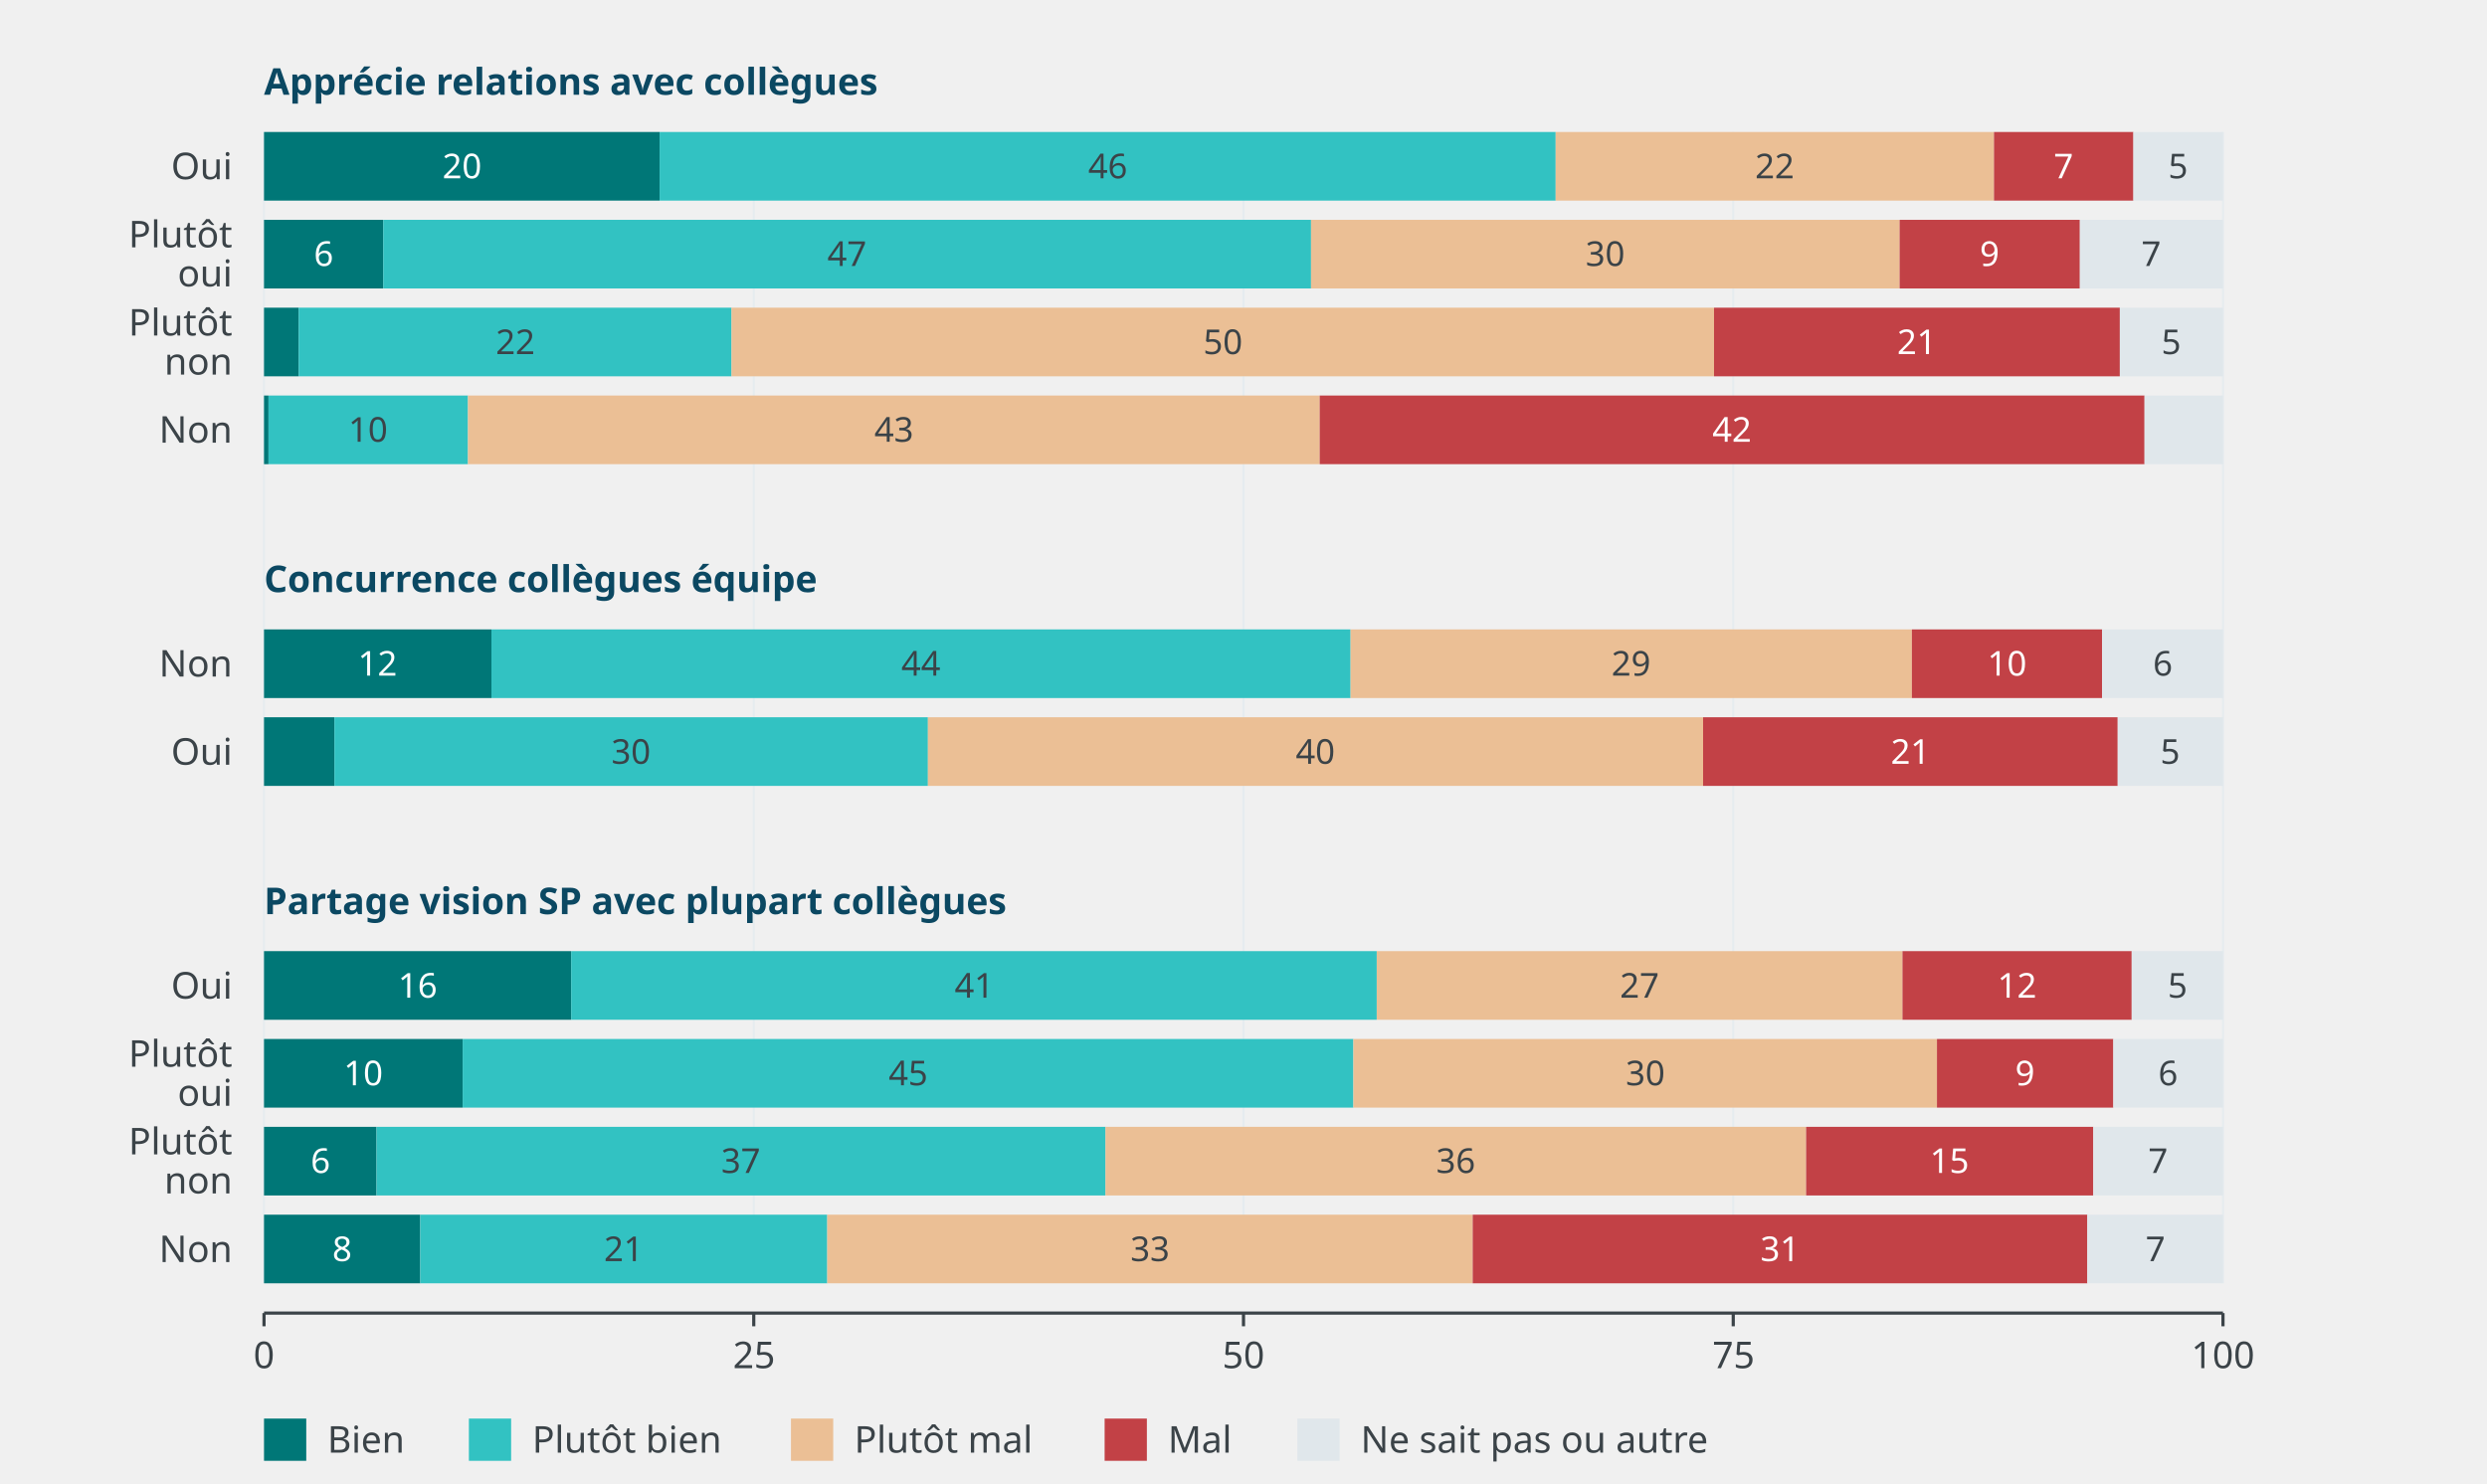
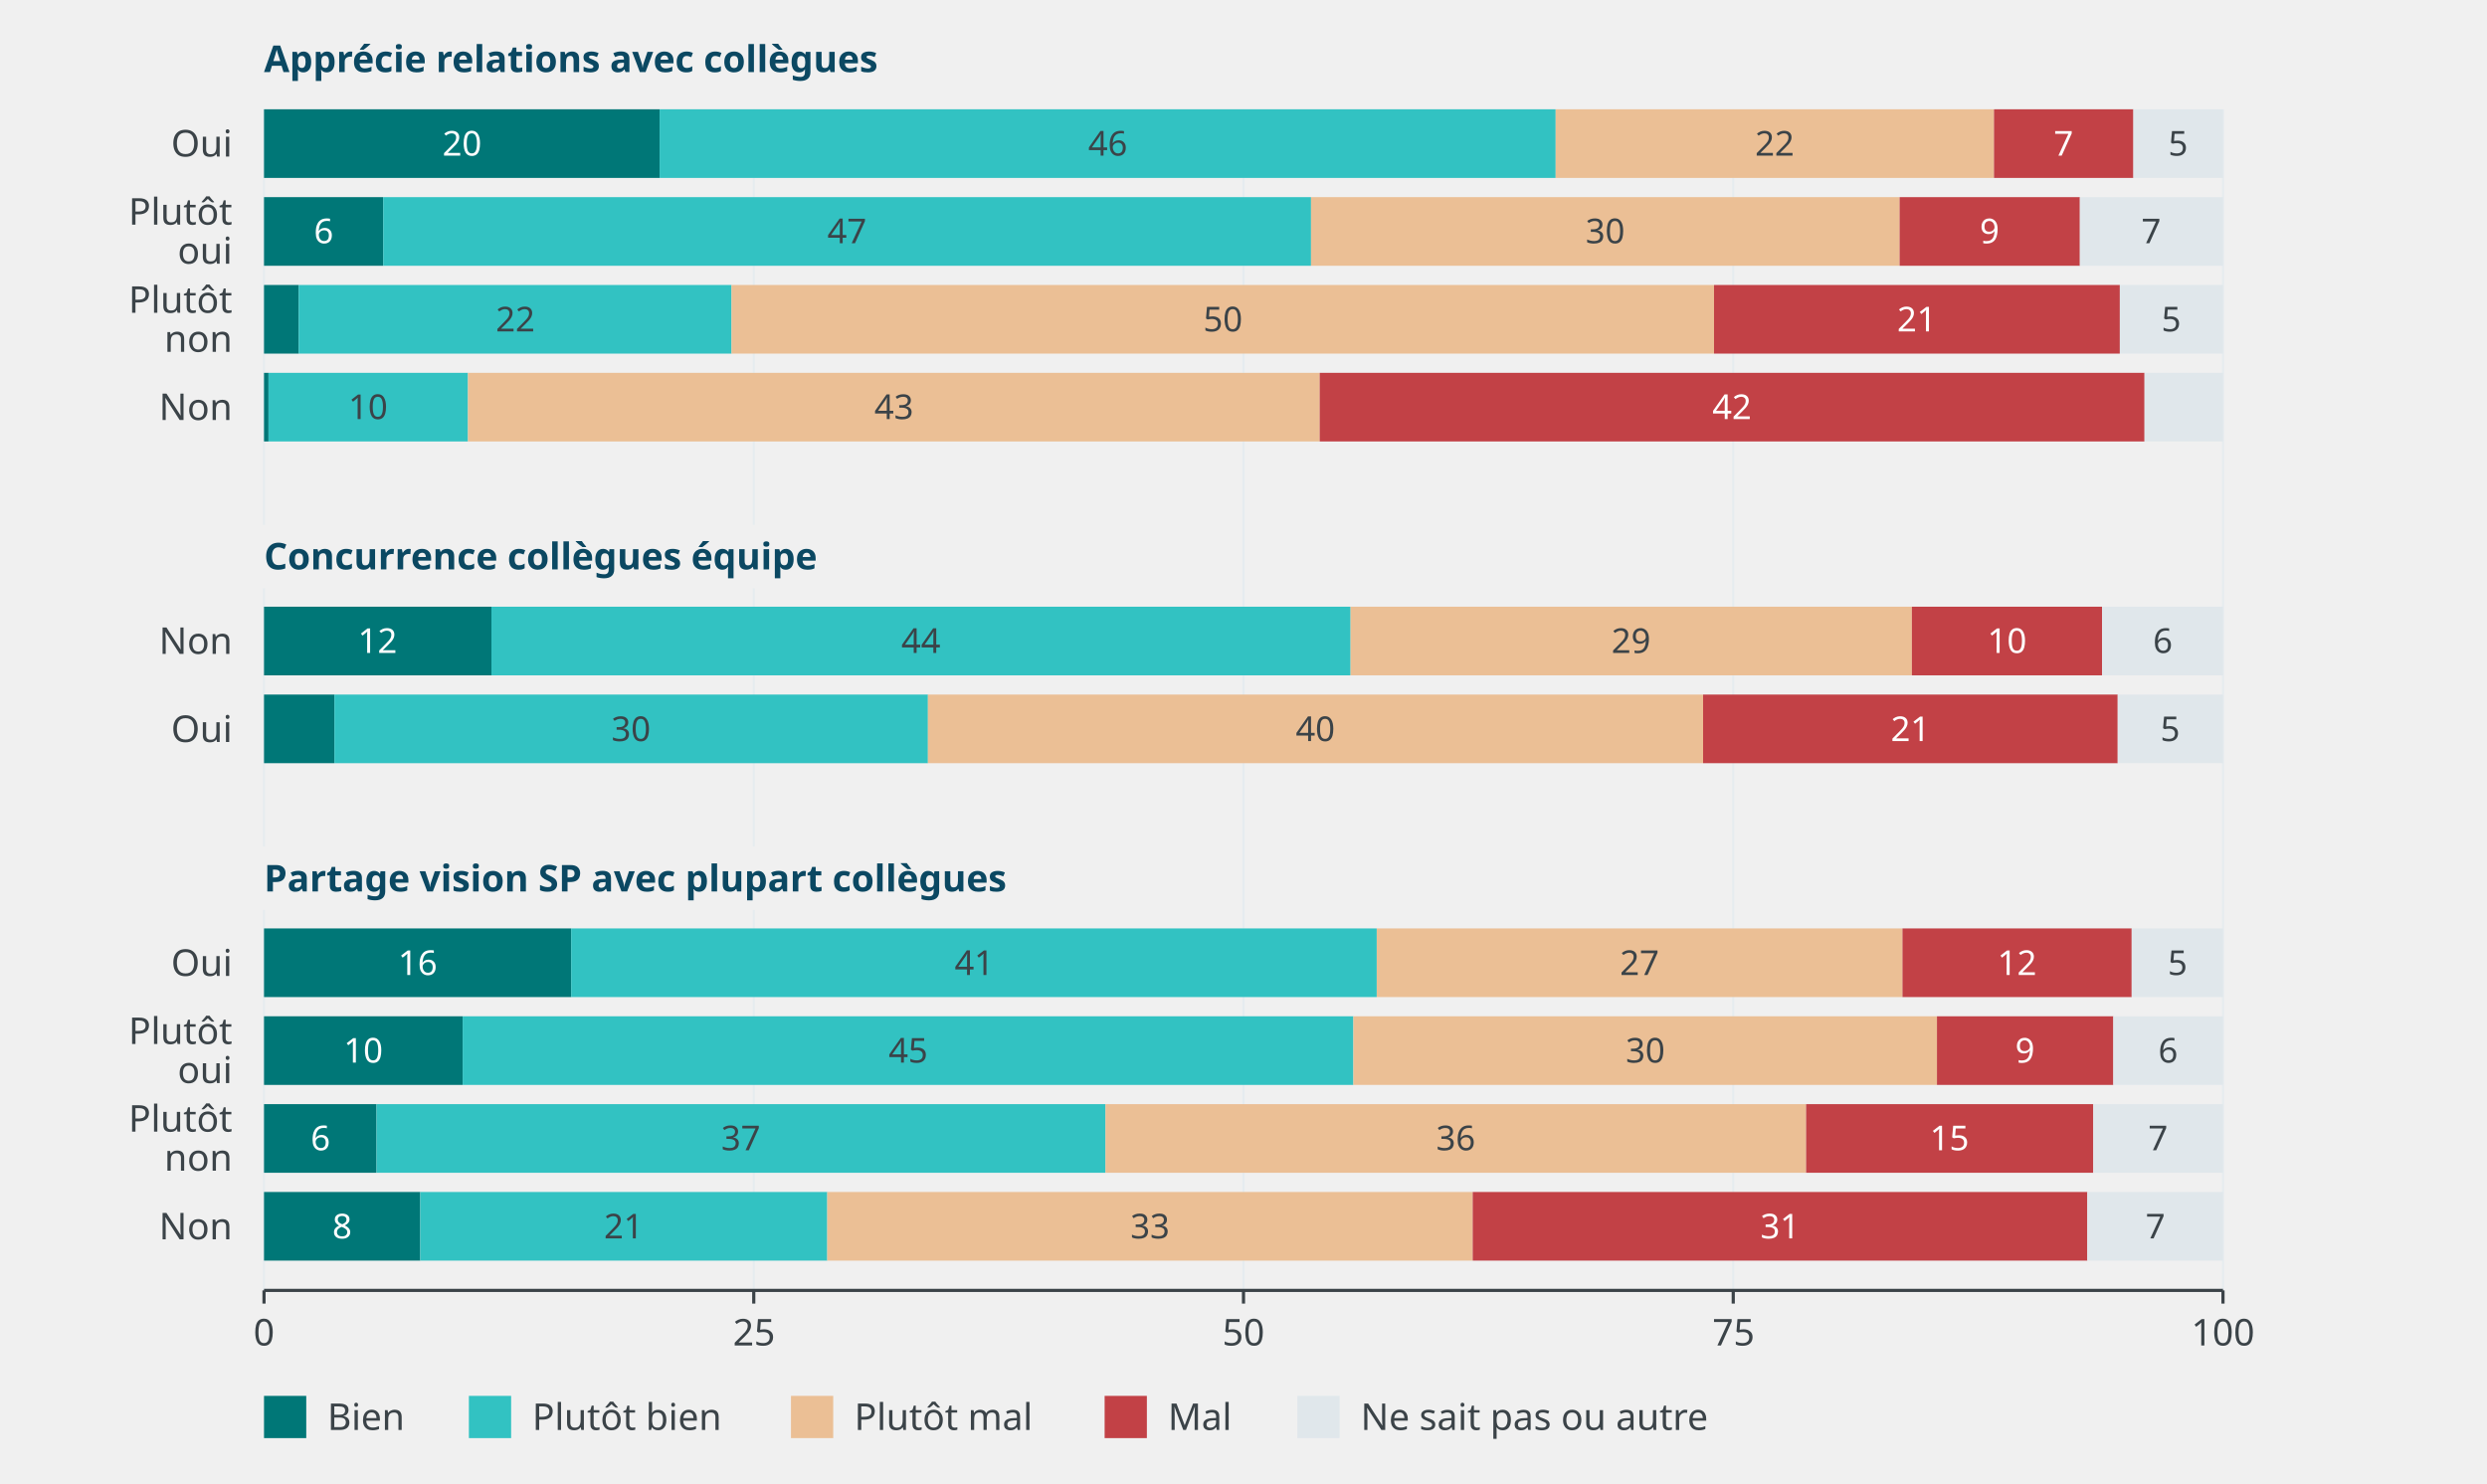
<svg xmlns="http://www.w3.org/2000/svg" width="471pt" height="281pt" viewBox="0 0 471 281" data-axe-x="50.0" data-fin-x="421.0">
-   <line x1="50" x2="50" y1="25.00" y2="243.08" stroke="#E6ECEF" stroke-width="0.4" />
-   <line x1="142.75" x2="142.75" y1="25.00" y2="243.08" stroke="#E6ECEF" stroke-width="0.4" />
-   <line x1="235.5" x2="235.5" y1="25.00" y2="243.08" stroke="#E6ECEF" stroke-width="0.4" />
-   <line x1="328.25" x2="328.25" y1="25.00" y2="243.08" stroke="#E6ECEF" stroke-width="0.4" />
-   <line x1="421" x2="421" y1="25.00" y2="243.08" stroke="#E6ECEF" stroke-width="0.4" />
-   <text x="50.0" y="15.5" dy="0.35em" text-anchor="start" font-family="Poppins-Bold, Poppins" font-weight="700" font-size="7" fill="#0B4862">Apprécie relations avec collègues</text>
-   <rect x="50.00" y="25.00" width="74.92" height="13" fill="#007777" />
-   <text x="87.5" y="31.5" dy="0.35em" text-anchor="middle" font-family="Poppins-Regular, Poppins" font-size="6.5" fill="#FFFFFF">20</text>
-   <rect x="124.92" y="25.00" width="169.70" height="13" fill="#32C2C2" />
-   <text x="209.8" y="31.5" dy="0.35em" text-anchor="middle" font-family="Poppins-Regular, Poppins" font-size="6.5" fill="#3B4348">46</text>
-   <rect x="294.62" y="25.00" width="83.01" height="13" fill="#EBBF95" />
-   <text x="336.1" y="31.5" dy="0.35em" text-anchor="middle" font-family="Poppins-Regular, Poppins" font-size="6.5" fill="#3B4348">22</text>
-   <rect x="377.63" y="25.00" width="26.40" height="13" fill="#C24146" />
-   <text x="390.8" y="31.5" dy="0.35em" text-anchor="middle" font-family="Poppins-Regular, Poppins" font-size="6.5" fill="#FFFFFF">7</text>
-   <rect x="404.03" y="25.00" width="16.97" height="13" fill="#E0E7EB" />
-   <text x="412.5" y="31.5" dy="0.35em" text-anchor="middle" font-family="Poppins-Regular, Poppins" font-size="6.5" fill="#3B4348">5</text>
-   <text x="44.0" y="31.5" dy="0.35em" text-anchor="end" font-family="Poppins-Regular, Poppins" font-size="7" fill="#3B4348">Oui</text>
-   <rect x="50.00" y="41.64" width="22.57" height="13" fill="#007777" />
-   <text x="61.3" y="48.1" dy="0.35em" text-anchor="middle" font-family="Poppins-Regular, Poppins" font-size="6.5" fill="#FFFFFF">6</text>
-   <rect x="72.57" y="41.64" width="175.72" height="13" fill="#32C2C2" />
-   <text x="160.4" y="48.1" dy="0.35em" text-anchor="middle" font-family="Poppins-Regular, Poppins" font-size="6.5" fill="#3B4348">47</text>
-   <rect x="248.29" y="41.64" width="111.47" height="13" fill="#EBBF95" />
-   <text x="304.0" y="48.1" dy="0.35em" text-anchor="middle" font-family="Poppins-Regular, Poppins" font-size="6.5" fill="#3B4348">30</text>
-   <rect x="359.76" y="41.64" width="34.14" height="13" fill="#C24146" />
-   <text x="376.8" y="48.1" dy="0.35em" text-anchor="middle" font-family="Poppins-Regular, Poppins" font-size="6.5" fill="#FFFFFF">9</text>
-   <rect x="393.89" y="41.64" width="27.11" height="13" fill="#E0E7EB" />
-   <text x="407.4" y="48.1" dy="0.35em" text-anchor="middle" font-family="Poppins-Regular, Poppins" font-size="6.5" fill="#3B4348">7</text>
-   <text x="44.0" y="44.4" dy="0.35em" text-anchor="end" font-family="Poppins-Regular, Poppins" font-size="7" fill="#3B4348">Plutôt</text>
-   <text x="44.0" y="51.8" dy="0.35em" text-anchor="end" font-family="Poppins-Regular, Poppins" font-size="7" fill="#3B4348">oui</text>
-   <rect x="50.00" y="58.28" width="6.56" height="13" fill="#007777" />
-   <rect x="56.56" y="58.28" width="81.98" height="13" fill="#32C2C2" />
-   <text x="97.6" y="64.8" dy="0.35em" text-anchor="middle" font-family="Poppins-Regular, Poppins" font-size="6.5" fill="#3B4348">22</text>
-   <rect x="138.54" y="58.28" width="186.07" height="13" fill="#EBBF95" />
-   <text x="231.6" y="64.8" dy="0.35em" text-anchor="middle" font-family="Poppins-Regular, Poppins" font-size="6.5" fill="#3B4348">50</text>
-   <rect x="324.61" y="58.28" width="76.85" height="13" fill="#C24146" />
-   <text x="363.0" y="64.8" dy="0.35em" text-anchor="middle" font-family="Poppins-Regular, Poppins" font-size="6.5" fill="#FFFFFF">21</text>
-   <rect x="401.47" y="58.28" width="19.53" height="13" fill="#E0E7EB" />
-   <text x="411.2" y="64.8" dy="0.35em" text-anchor="middle" font-family="Poppins-Regular, Poppins" font-size="6.5" fill="#3B4348">5</text>
-   <text x="44.0" y="61.1" dy="0.35em" text-anchor="end" font-family="Poppins-Regular, Poppins" font-size="7" fill="#3B4348">Plutôt</text>
-   <text x="44.0" y="68.5" dy="0.35em" text-anchor="end" font-family="Poppins-Regular, Poppins" font-size="7" fill="#3B4348">non</text>
-   <rect x="50.00" y="74.92" width="0.85" height="13" fill="#007777" />
-   <rect x="50.85" y="74.92" width="37.78" height="13" fill="#32C2C2" />
-   <text x="69.7" y="81.4" dy="0.35em" text-anchor="middle" font-family="Poppins-Regular, Poppins" font-size="6.5" fill="#3B4348">10</text>
-   <rect x="88.63" y="74.92" width="161.30" height="13" fill="#EBBF95" />
-   <text x="169.3" y="81.4" dy="0.35em" text-anchor="middle" font-family="Poppins-Regular, Poppins" font-size="6.5" fill="#3B4348">43</text>
-   <rect x="249.93" y="74.92" width="156.21" height="13" fill="#C24146" />
-   <text x="328.0" y="81.4" dy="0.35em" text-anchor="middle" font-family="Poppins-Regular, Poppins" font-size="6.5" fill="#FFFFFF">42</text>
-   <rect x="406.14" y="74.92" width="14.86" height="13" fill="#E0E7EB" />
-   <text x="44.0" y="81.4" dy="0.35em" text-anchor="end" font-family="Poppins-Regular, Poppins" font-size="7" fill="#3B4348">Non</text>
-   <text x="50.0" y="109.7" dy="0.35em" text-anchor="start" font-family="Poppins-Bold, Poppins" font-weight="700" font-size="7" fill="#0B4862">Concurrence collègues équipe</text>
-   <rect x="50.00" y="119.22" width="43.07" height="13" fill="#007777" />
-   <text x="71.5" y="125.7" dy="0.35em" text-anchor="middle" font-family="Poppins-Regular, Poppins" font-size="6.5" fill="#FFFFFF">12</text>
-   <rect x="93.07" y="119.22" width="162.71" height="13" fill="#32C2C2" />
-   <text x="174.4" y="125.7" dy="0.35em" text-anchor="middle" font-family="Poppins-Regular, Poppins" font-size="6.5" fill="#3B4348">44</text>
-   <rect x="255.78" y="119.22" width="106.30" height="13" fill="#EBBF95" />
-   <text x="308.9" y="125.7" dy="0.35em" text-anchor="middle" font-family="Poppins-Regular, Poppins" font-size="6.5" fill="#3B4348">29</text>
-   <rect x="362.08" y="119.22" width="36.02" height="13" fill="#C24146" />
-   <text x="380.1" y="125.7" dy="0.35em" text-anchor="middle" font-family="Poppins-Regular, Poppins" font-size="6.5" fill="#FFFFFF">10</text>
-   <rect x="398.10" y="119.22" width="22.91" height="13" fill="#E0E7EB" />
-   <text x="409.6" y="125.7" dy="0.35em" text-anchor="middle" font-family="Poppins-Regular, Poppins" font-size="6.5" fill="#3B4348">6</text>
-   <text x="44.0" y="125.7" dy="0.35em" text-anchor="end" font-family="Poppins-Regular, Poppins" font-size="7" fill="#3B4348">Non</text>
-   <rect x="50.00" y="135.86" width="13.33" height="13" fill="#007777" />
-   <rect x="63.33" y="135.86" width="112.41" height="13" fill="#32C2C2" />
-   <text x="119.5" y="142.4" dy="0.35em" text-anchor="middle" font-family="Poppins-Regular, Poppins" font-size="6.5" fill="#3B4348">30</text>
-   <rect x="175.73" y="135.86" width="146.81" height="13" fill="#EBBF95" />
-   <text x="249.1" y="142.4" dy="0.35em" text-anchor="middle" font-family="Poppins-Regular, Poppins" font-size="6.5" fill="#3B4348">40</text>
-   <rect x="322.54" y="135.86" width="78.52" height="13" fill="#C24146" />
-   <text x="361.8" y="142.4" dy="0.35em" text-anchor="middle" font-family="Poppins-Regular, Poppins" font-size="6.5" fill="#FFFFFF">21</text>
-   <rect x="401.06" y="135.86" width="19.94" height="13" fill="#E0E7EB" />
-   <text x="411.0" y="142.4" dy="0.35em" text-anchor="middle" font-family="Poppins-Regular, Poppins" font-size="6.5" fill="#3B4348">5</text>
-   <text x="44.0" y="142.4" dy="0.35em" text-anchor="end" font-family="Poppins-Regular, Poppins" font-size="7" fill="#3B4348">Oui</text>
-   <text x="50.0" y="170.7" dy="0.35em" text-anchor="start" font-family="Poppins-Bold, Poppins" font-weight="700" font-size="7" fill="#0B4862">Partage vision SP avec plupart collègues</text>
-   <rect x="50.00" y="180.16" width="58.17" height="13" fill="#007777" />
-   <text x="79.1" y="186.7" dy="0.35em" text-anchor="middle" font-family="Poppins-Regular, Poppins" font-size="6.5" fill="#FFFFFF">16</text>
-   <rect x="108.17" y="180.16" width="152.56" height="13" fill="#32C2C2" />
-   <text x="184.5" y="186.7" dy="0.35em" text-anchor="middle" font-family="Poppins-Regular, Poppins" font-size="6.5" fill="#3B4348">41</text>
-   <rect x="260.74" y="180.16" width="99.57" height="13" fill="#EBBF95" />
-   <text x="310.5" y="186.7" dy="0.35em" text-anchor="middle" font-family="Poppins-Regular, Poppins" font-size="6.5" fill="#3B4348">27</text>
-   <rect x="360.30" y="180.16" width="43.41" height="13" fill="#C24146" />
-   <text x="382.0" y="186.7" dy="0.35em" text-anchor="middle" font-family="Poppins-Regular, Poppins" font-size="6.5" fill="#FFFFFF">12</text>
-   <rect x="403.71" y="180.16" width="17.29" height="13" fill="#E0E7EB" />
-   <text x="412.4" y="186.7" dy="0.35em" text-anchor="middle" font-family="Poppins-Regular, Poppins" font-size="6.5" fill="#3B4348">5</text>
-   <text x="44.0" y="186.7" dy="0.35em" text-anchor="end" font-family="Poppins-Regular, Poppins" font-size="7" fill="#3B4348">Oui</text>
-   <rect x="50.00" y="196.80" width="37.62" height="13" fill="#007777" />
-   <text x="68.8" y="203.3" dy="0.35em" text-anchor="middle" font-family="Poppins-Regular, Poppins" font-size="6.5" fill="#FFFFFF">10</text>
-   <rect x="87.62" y="196.80" width="168.69" height="13" fill="#32C2C2" />
-   <text x="172.0" y="203.3" dy="0.35em" text-anchor="middle" font-family="Poppins-Regular, Poppins" font-size="6.5" fill="#3B4348">45</text>
-   <rect x="256.31" y="196.80" width="110.52" height="13" fill="#EBBF95" />
-   <text x="311.6" y="203.3" dy="0.35em" text-anchor="middle" font-family="Poppins-Regular, Poppins" font-size="6.5" fill="#3B4348">30</text>
-   <rect x="366.83" y="196.80" width="33.40" height="13" fill="#C24146" />
-   <text x="383.5" y="203.3" dy="0.35em" text-anchor="middle" font-family="Poppins-Regular, Poppins" font-size="6.5" fill="#FFFFFF">9</text>
-   <rect x="400.23" y="196.80" width="20.77" height="13" fill="#E0E7EB" />
-   <text x="410.6" y="203.3" dy="0.35em" text-anchor="middle" font-family="Poppins-Regular, Poppins" font-size="6.5" fill="#3B4348">6</text>
-   <text x="44.0" y="199.6" dy="0.35em" text-anchor="end" font-family="Poppins-Regular, Poppins" font-size="7" fill="#3B4348">Plutôt</text>
-   <text x="44.0" y="207.0" dy="0.35em" text-anchor="end" font-family="Poppins-Regular, Poppins" font-size="7" fill="#3B4348">oui</text>
-   <rect x="50.00" y="213.44" width="21.31" height="13" fill="#007777" />
-   <text x="60.7" y="219.9" dy="0.35em" text-anchor="middle" font-family="Poppins-Regular, Poppins" font-size="6.5" fill="#FFFFFF">6</text>
-   <rect x="71.31" y="213.44" width="138.06" height="13" fill="#32C2C2" />
-   <text x="140.3" y="219.9" dy="0.35em" text-anchor="middle" font-family="Poppins-Regular, Poppins" font-size="6.5" fill="#3B4348">37</text>
-   <rect x="209.37" y="213.44" width="132.68" height="13" fill="#EBBF95" />
-   <text x="275.7" y="219.9" dy="0.35em" text-anchor="middle" font-family="Poppins-Regular, Poppins" font-size="6.5" fill="#3B4348">36</text>
-   <rect x="342.05" y="213.44" width="54.39" height="13" fill="#C24146" />
-   <text x="369.2" y="219.9" dy="0.35em" text-anchor="middle" font-family="Poppins-Regular, Poppins" font-size="6.5" fill="#FFFFFF">15</text>
-   <rect x="396.44" y="213.44" width="24.56" height="13" fill="#E0E7EB" />
-   <text x="408.7" y="219.9" dy="0.35em" text-anchor="middle" font-family="Poppins-Regular, Poppins" font-size="6.5" fill="#3B4348">7</text>
-   <text x="44.0" y="216.2" dy="0.35em" text-anchor="end" font-family="Poppins-Regular, Poppins" font-size="7" fill="#3B4348">Plutôt</text>
-   <text x="44.0" y="223.6" dy="0.35em" text-anchor="end" font-family="Poppins-Regular, Poppins" font-size="7" fill="#3B4348">non</text>
-   <rect x="50.00" y="230.08" width="29.59" height="13" fill="#007777" />
-   <text x="64.8" y="236.6" dy="0.35em" text-anchor="middle" font-family="Poppins-Regular, Poppins" font-size="6.5" fill="#FFFFFF">8</text>
-   <rect x="79.59" y="230.08" width="77.08" height="13" fill="#32C2C2" />
-   <text x="118.1" y="236.6" dy="0.35em" text-anchor="middle" font-family="Poppins-Regular, Poppins" font-size="6.5" fill="#3B4348">21</text>
-   <rect x="156.67" y="230.08" width="122.24" height="13" fill="#EBBF95" />
-   <text x="217.8" y="236.6" dy="0.35em" text-anchor="middle" font-family="Poppins-Regular, Poppins" font-size="6.5" fill="#3B4348">33</text>
-   <rect x="278.91" y="230.08" width="116.40" height="13" fill="#C24146" />
-   <text x="337.1" y="236.6" dy="0.35em" text-anchor="middle" font-family="Poppins-Regular, Poppins" font-size="6.5" fill="#FFFFFF">31</text>
-   <rect x="395.31" y="230.08" width="25.69" height="13" fill="#E0E7EB" />
-   <text x="408.2" y="236.6" dy="0.35em" text-anchor="middle" font-family="Poppins-Regular, Poppins" font-size="6.5" fill="#3B4348">7</text>
-   <text x="44.0" y="236.6" dy="0.35em" text-anchor="end" font-family="Poppins-Regular, Poppins" font-size="7" fill="#3B4348">Non</text>
-   <line x1="50" x2="421" y1="248.72" y2="248.72" stroke="#3B4348" stroke-width="0.6" />
-   <line x1="50" x2="50" y1="248.72" y2="251.22" stroke="#3B4348" stroke-width="0.6" />
-   <text x="50.0" y="256.7" dy="0.35em" text-anchor="middle" font-family="Poppins-Regular, Poppins" font-size="7" fill="#3B4348">0</text>
-   <line x1="142.75" x2="142.75" y1="248.72" y2="251.22" stroke="#3B4348" stroke-width="0.6" />
-   <text x="142.8" y="256.7" dy="0.35em" text-anchor="middle" font-family="Poppins-Regular, Poppins" font-size="7" fill="#3B4348">25</text>
-   <line x1="235.5" x2="235.5" y1="248.72" y2="251.22" stroke="#3B4348" stroke-width="0.6" />
-   <text x="235.5" y="256.7" dy="0.35em" text-anchor="middle" font-family="Poppins-Regular, Poppins" font-size="7" fill="#3B4348">50</text>
-   <line x1="328.25" x2="328.25" y1="248.72" y2="251.22" stroke="#3B4348" stroke-width="0.6" />
-   <text x="328.3" y="256.7" dy="0.35em" text-anchor="middle" font-family="Poppins-Regular, Poppins" font-size="7" fill="#3B4348">75</text>
-   <line x1="421" x2="421" y1="248.72" y2="251.22" stroke="#3B4348" stroke-width="0.6" />
-   <text x="421.0" y="256.7" dy="0.35em" text-anchor="middle" font-family="Poppins-Regular, Poppins" font-size="7" fill="#3B4348">100</text>
-   <rect x="50.0" y="268.7" width="8" height="8" fill="#007777" />
-   <text x="62.0" y="272.7" dy="0.35em" text-anchor="start" font-family="Poppins-Regular, Poppins" font-size="7" fill="#3B4348">Bien</text>
-   <rect x="88.8" y="268.7" width="8" height="8" fill="#32C2C2" />
-   <text x="100.8" y="272.7" dy="0.35em" text-anchor="start" font-family="Poppins-Regular, Poppins" font-size="7" fill="#3B4348">Plutôt bien</text>
-   <rect x="149.8" y="268.7" width="8" height="8" fill="#EBBF95" />
-   <text x="161.8" y="272.7" dy="0.35em" text-anchor="start" font-family="Poppins-Regular, Poppins" font-size="7" fill="#3B4348">Plutôt mal</text>
-   <rect x="209.2" y="268.7" width="8" height="8" fill="#C24146" />
-   <text x="221.2" y="272.7" dy="0.35em" text-anchor="start" font-family="Poppins-Regular, Poppins" font-size="7" fill="#3B4348">Mal</text>
-   <rect x="245.7" y="268.7" width="8" height="8" fill="#E0E7EB" />
-   <text x="257.7" y="272.7" dy="0.35em" text-anchor="start" font-family="Poppins-Regular, Poppins" font-size="7" fill="#3B4348">Ne sait pas ou autre</text>
+   <g transform="translate(0,-4.3)">
+     <line x1="50" x2="50" y1="25.00" y2="103.72" stroke="#E6ECEF" stroke-width="0.4" />
+     <line x1="50" x2="50" y1="115.72" y2="164.66" stroke="#E6ECEF" stroke-width="0.4" />
+     <line x1="50" x2="50" y1="176.66" y2="248.72" stroke="#E6ECEF" stroke-width="0.4" />
+     <line x1="142.75" x2="142.75" y1="25.00" y2="103.72" stroke="#E6ECEF" stroke-width="0.4" />
+     <line x1="142.75" x2="142.75" y1="115.72" y2="164.66" stroke="#E6ECEF" stroke-width="0.4" />
+     <line x1="142.75" x2="142.75" y1="176.66" y2="248.72" stroke="#E6ECEF" stroke-width="0.4" />
+     <line x1="235.5" x2="235.5" y1="25.00" y2="248.72" stroke="#E6ECEF" stroke-width="0.4" />
+     <line x1="328.25" x2="328.25" y1="25.00" y2="248.72" stroke="#E6ECEF" stroke-width="0.4" />
+     <line x1="421" x2="421" y1="25.00" y2="248.72" stroke="#E6ECEF" stroke-width="0.4" />
+     <text x="50.0" y="15.5" dy="0.35em" text-anchor="start" font-family="Poppins-Bold, Poppins" font-weight="700" font-size="7" fill="#0B4862">Apprécie relations avec collègues</text>
+     <rect x="50.00" y="25.00" width="74.92" height="13" fill="#007777" />
+     <text x="87.5" y="31.5" dy="0.35em" text-anchor="middle" font-family="Poppins-Regular, Poppins" font-size="6.5" fill="#FFFFFF">20</text>
+     <rect x="124.92" y="25.00" width="169.70" height="13" fill="#32C2C2" />
+     <text x="209.8" y="31.5" dy="0.35em" text-anchor="middle" font-family="Poppins-Regular, Poppins" font-size="6.5" fill="#3B4348">46</text>
+     <rect x="294.62" y="25.00" width="83.01" height="13" fill="#EBBF95" />
+     <text x="336.1" y="31.5" dy="0.35em" text-anchor="middle" font-family="Poppins-Regular, Poppins" font-size="6.5" fill="#3B4348">22</text>
+     <rect x="377.63" y="25.00" width="26.40" height="13" fill="#C24146" />
+     <text x="390.8" y="31.5" dy="0.35em" text-anchor="middle" font-family="Poppins-Regular, Poppins" font-size="6.5" fill="#FFFFFF">7</text>
+     <rect x="404.03" y="25.00" width="16.97" height="13" fill="#E0E7EB" />
+     <text x="412.5" y="31.5" dy="0.35em" text-anchor="middle" font-family="Poppins-Regular, Poppins" font-size="6.5" fill="#3B4348">5</text>
+     <text x="44.0" y="31.5" dy="0.35em" text-anchor="end" font-family="Poppins-Regular, Poppins" font-size="7" fill="#3B4348">Oui</text>
+     <rect x="50.00" y="41.64" width="22.57" height="13" fill="#007777" />
+     <text x="61.3" y="48.1" dy="0.35em" text-anchor="middle" font-family="Poppins-Regular, Poppins" font-size="6.5" fill="#FFFFFF">6</text>
+     <rect x="72.57" y="41.64" width="175.72" height="13" fill="#32C2C2" />
+     <text x="160.4" y="48.1" dy="0.35em" text-anchor="middle" font-family="Poppins-Regular, Poppins" font-size="6.5" fill="#3B4348">47</text>
+     <rect x="248.29" y="41.64" width="111.47" height="13" fill="#EBBF95" />
+     <text x="304.0" y="48.1" dy="0.35em" text-anchor="middle" font-family="Poppins-Regular, Poppins" font-size="6.5" fill="#3B4348">30</text>
+     <rect x="359.76" y="41.64" width="34.14" height="13" fill="#C24146" />
+     <text x="376.8" y="48.1" dy="0.35em" text-anchor="middle" font-family="Poppins-Regular, Poppins" font-size="6.5" fill="#FFFFFF">9</text>
+     <rect x="393.89" y="41.64" width="27.11" height="13" fill="#E0E7EB" />
+     <text x="407.4" y="48.1" dy="0.35em" text-anchor="middle" font-family="Poppins-Regular, Poppins" font-size="6.5" fill="#3B4348">7</text>
+     <text x="44.0" y="44.4" dy="0.35em" text-anchor="end" font-family="Poppins-Regular, Poppins" font-size="7" fill="#3B4348">Plutôt</text>
+     <text x="44.0" y="51.8" dy="0.35em" text-anchor="end" font-family="Poppins-Regular, Poppins" font-size="7" fill="#3B4348">oui</text>
+     <rect x="50.00" y="58.28" width="6.56" height="13" fill="#007777" />
+     <rect x="56.56" y="58.28" width="81.98" height="13" fill="#32C2C2" />
+     <text x="97.6" y="64.8" dy="0.35em" text-anchor="middle" font-family="Poppins-Regular, Poppins" font-size="6.5" fill="#3B4348">22</text>
+     <rect x="138.54" y="58.28" width="186.07" height="13" fill="#EBBF95" />
+     <text x="231.6" y="64.8" dy="0.35em" text-anchor="middle" font-family="Poppins-Regular, Poppins" font-size="6.5" fill="#3B4348">50</text>
+     <rect x="324.61" y="58.28" width="76.85" height="13" fill="#C24146" />
+     <text x="363.0" y="64.8" dy="0.35em" text-anchor="middle" font-family="Poppins-Regular, Poppins" font-size="6.5" fill="#FFFFFF">21</text>
+     <rect x="401.47" y="58.28" width="19.53" height="13" fill="#E0E7EB" />
+     <text x="411.2" y="64.8" dy="0.35em" text-anchor="middle" font-family="Poppins-Regular, Poppins" font-size="6.5" fill="#3B4348">5</text>
+     <text x="44.0" y="61.1" dy="0.35em" text-anchor="end" font-family="Poppins-Regular, Poppins" font-size="7" fill="#3B4348">Plutôt</text>
+     <text x="44.0" y="68.5" dy="0.35em" text-anchor="end" font-family="Poppins-Regular, Poppins" font-size="7" fill="#3B4348">non</text>
+     <rect x="50.00" y="74.92" width="0.85" height="13" fill="#007777" />
+     <rect x="50.85" y="74.92" width="37.78" height="13" fill="#32C2C2" />
+     <text x="69.7" y="81.4" dy="0.35em" text-anchor="middle" font-family="Poppins-Regular, Poppins" font-size="6.5" fill="#3B4348">10</text>
+     <rect x="88.63" y="74.92" width="161.30" height="13" fill="#EBBF95" />
+     <text x="169.3" y="81.4" dy="0.35em" text-anchor="middle" font-family="Poppins-Regular, Poppins" font-size="6.5" fill="#3B4348">43</text>
+     <rect x="249.93" y="74.92" width="156.21" height="13" fill="#C24146" />
+     <text x="328.0" y="81.4" dy="0.35em" text-anchor="middle" font-family="Poppins-Regular, Poppins" font-size="6.5" fill="#FFFFFF">42</text>
+     <rect x="406.14" y="74.92" width="14.86" height="13" fill="#E0E7EB" />
+     <text x="44.0" y="81.4" dy="0.35em" text-anchor="end" font-family="Poppins-Regular, Poppins" font-size="7" fill="#3B4348">Non</text>
+     <text x="50.0" y="109.7" dy="0.35em" text-anchor="start" font-family="Poppins-Bold, Poppins" font-weight="700" font-size="7" fill="#0B4862">Concurrence collègues équipe</text>
+     <rect x="50.00" y="119.22" width="43.07" height="13" fill="#007777" />
+     <text x="71.5" y="125.7" dy="0.35em" text-anchor="middle" font-family="Poppins-Regular, Poppins" font-size="6.5" fill="#FFFFFF">12</text>
+     <rect x="93.07" y="119.22" width="162.71" height="13" fill="#32C2C2" />
+     <text x="174.4" y="125.7" dy="0.35em" text-anchor="middle" font-family="Poppins-Regular, Poppins" font-size="6.5" fill="#3B4348">44</text>
+     <rect x="255.78" y="119.22" width="106.30" height="13" fill="#EBBF95" />
+     <text x="308.9" y="125.7" dy="0.35em" text-anchor="middle" font-family="Poppins-Regular, Poppins" font-size="6.5" fill="#3B4348">29</text>
+     <rect x="362.08" y="119.22" width="36.02" height="13" fill="#C24146" />
+     <text x="380.1" y="125.7" dy="0.35em" text-anchor="middle" font-family="Poppins-Regular, Poppins" font-size="6.5" fill="#FFFFFF">10</text>
+     <rect x="398.10" y="119.22" width="22.91" height="13" fill="#E0E7EB" />
+     <text x="409.6" y="125.7" dy="0.35em" text-anchor="middle" font-family="Poppins-Regular, Poppins" font-size="6.5" fill="#3B4348">6</text>
+     <text x="44.0" y="125.7" dy="0.35em" text-anchor="end" font-family="Poppins-Regular, Poppins" font-size="7" fill="#3B4348">Non</text>
+     <rect x="50.00" y="135.86" width="13.33" height="13" fill="#007777" />
+     <rect x="63.33" y="135.86" width="112.41" height="13" fill="#32C2C2" />
+     <text x="119.5" y="142.4" dy="0.35em" text-anchor="middle" font-family="Poppins-Regular, Poppins" font-size="6.5" fill="#3B4348">30</text>
+     <rect x="175.73" y="135.86" width="146.81" height="13" fill="#EBBF95" />
+     <text x="249.1" y="142.4" dy="0.35em" text-anchor="middle" font-family="Poppins-Regular, Poppins" font-size="6.5" fill="#3B4348">40</text>
+     <rect x="322.54" y="135.86" width="78.52" height="13" fill="#C24146" />
+     <text x="361.8" y="142.4" dy="0.35em" text-anchor="middle" font-family="Poppins-Regular, Poppins" font-size="6.5" fill="#FFFFFF">21</text>
+     <rect x="401.06" y="135.86" width="19.94" height="13" fill="#E0E7EB" />
+     <text x="411.0" y="142.4" dy="0.35em" text-anchor="middle" font-family="Poppins-Regular, Poppins" font-size="6.5" fill="#3B4348">5</text>
+     <text x="44.0" y="142.4" dy="0.35em" text-anchor="end" font-family="Poppins-Regular, Poppins" font-size="7" fill="#3B4348">Oui</text>
+     <text x="50.0" y="170.7" dy="0.35em" text-anchor="start" font-family="Poppins-Bold, Poppins" font-weight="700" font-size="7" fill="#0B4862">Partage vision SP avec plupart collègues</text>
+     <rect x="50.00" y="180.16" width="58.17" height="13" fill="#007777" />
+     <text x="79.1" y="186.7" dy="0.35em" text-anchor="middle" font-family="Poppins-Regular, Poppins" font-size="6.5" fill="#FFFFFF">16</text>
+     <rect x="108.17" y="180.16" width="152.56" height="13" fill="#32C2C2" />
+     <text x="184.5" y="186.7" dy="0.35em" text-anchor="middle" font-family="Poppins-Regular, Poppins" font-size="6.5" fill="#3B4348">41</text>
+     <rect x="260.74" y="180.16" width="99.57" height="13" fill="#EBBF95" />
+     <text x="310.5" y="186.7" dy="0.35em" text-anchor="middle" font-family="Poppins-Regular, Poppins" font-size="6.5" fill="#3B4348">27</text>
+     <rect x="360.30" y="180.16" width="43.41" height="13" fill="#C24146" />
+     <text x="382.0" y="186.7" dy="0.35em" text-anchor="middle" font-family="Poppins-Regular, Poppins" font-size="6.5" fill="#FFFFFF">12</text>
+     <rect x="403.71" y="180.16" width="17.29" height="13" fill="#E0E7EB" />
+     <text x="412.4" y="186.7" dy="0.35em" text-anchor="middle" font-family="Poppins-Regular, Poppins" font-size="6.5" fill="#3B4348">5</text>
+     <text x="44.0" y="186.7" dy="0.35em" text-anchor="end" font-family="Poppins-Regular, Poppins" font-size="7" fill="#3B4348">Oui</text>
+     <rect x="50.00" y="196.80" width="37.62" height="13" fill="#007777" />
+     <text x="68.8" y="203.3" dy="0.35em" text-anchor="middle" font-family="Poppins-Regular, Poppins" font-size="6.5" fill="#FFFFFF">10</text>
+     <rect x="87.62" y="196.80" width="168.69" height="13" fill="#32C2C2" />
+     <text x="172.0" y="203.3" dy="0.35em" text-anchor="middle" font-family="Poppins-Regular, Poppins" font-size="6.5" fill="#3B4348">45</text>
+     <rect x="256.31" y="196.80" width="110.52" height="13" fill="#EBBF95" />
+     <text x="311.6" y="203.3" dy="0.35em" text-anchor="middle" font-family="Poppins-Regular, Poppins" font-size="6.5" fill="#3B4348">30</text>
+     <rect x="366.83" y="196.80" width="33.40" height="13" fill="#C24146" />
+     <text x="383.5" y="203.3" dy="0.35em" text-anchor="middle" font-family="Poppins-Regular, Poppins" font-size="6.5" fill="#FFFFFF">9</text>
+     <rect x="400.23" y="196.80" width="20.77" height="13" fill="#E0E7EB" />
+     <text x="410.6" y="203.3" dy="0.35em" text-anchor="middle" font-family="Poppins-Regular, Poppins" font-size="6.5" fill="#3B4348">6</text>
+     <text x="44.0" y="199.6" dy="0.35em" text-anchor="end" font-family="Poppins-Regular, Poppins" font-size="7" fill="#3B4348">Plutôt</text>
+     <text x="44.0" y="207.0" dy="0.35em" text-anchor="end" font-family="Poppins-Regular, Poppins" font-size="7" fill="#3B4348">oui</text>
+     <rect x="50.00" y="213.44" width="21.31" height="13" fill="#007777" />
+     <text x="60.7" y="219.9" dy="0.35em" text-anchor="middle" font-family="Poppins-Regular, Poppins" font-size="6.5" fill="#FFFFFF">6</text>
+     <rect x="71.31" y="213.44" width="138.06" height="13" fill="#32C2C2" />
+     <text x="140.3" y="219.9" dy="0.35em" text-anchor="middle" font-family="Poppins-Regular, Poppins" font-size="6.5" fill="#3B4348">37</text>
+     <rect x="209.37" y="213.44" width="132.68" height="13" fill="#EBBF95" />
+     <text x="275.7" y="219.9" dy="0.35em" text-anchor="middle" font-family="Poppins-Regular, Poppins" font-size="6.5" fill="#3B4348">36</text>
+     <rect x="342.05" y="213.44" width="54.39" height="13" fill="#C24146" />
+     <text x="369.2" y="219.9" dy="0.35em" text-anchor="middle" font-family="Poppins-Regular, Poppins" font-size="6.5" fill="#FFFFFF">15</text>
+     <rect x="396.44" y="213.44" width="24.56" height="13" fill="#E0E7EB" />
+     <text x="408.7" y="219.9" dy="0.35em" text-anchor="middle" font-family="Poppins-Regular, Poppins" font-size="6.5" fill="#3B4348">7</text>
+     <text x="44.0" y="216.2" dy="0.35em" text-anchor="end" font-family="Poppins-Regular, Poppins" font-size="7" fill="#3B4348">Plutôt</text>
+     <text x="44.0" y="223.6" dy="0.35em" text-anchor="end" font-family="Poppins-Regular, Poppins" font-size="7" fill="#3B4348">non</text>
+     <rect x="50.00" y="230.08" width="29.59" height="13" fill="#007777" />
+     <text x="64.8" y="236.6" dy="0.35em" text-anchor="middle" font-family="Poppins-Regular, Poppins" font-size="6.5" fill="#FFFFFF">8</text>
+     <rect x="79.59" y="230.08" width="77.08" height="13" fill="#32C2C2" />
+     <text x="118.1" y="236.6" dy="0.35em" text-anchor="middle" font-family="Poppins-Regular, Poppins" font-size="6.5" fill="#3B4348">21</text>
+     <rect x="156.67" y="230.08" width="122.24" height="13" fill="#EBBF95" />
+     <text x="217.8" y="236.6" dy="0.35em" text-anchor="middle" font-family="Poppins-Regular, Poppins" font-size="6.5" fill="#3B4348">33</text>
+     <rect x="278.91" y="230.08" width="116.40" height="13" fill="#C24146" />
+     <text x="337.1" y="236.6" dy="0.35em" text-anchor="middle" font-family="Poppins-Regular, Poppins" font-size="6.5" fill="#FFFFFF">31</text>
+     <rect x="395.31" y="230.08" width="25.69" height="13" fill="#E0E7EB" />
+     <text x="408.2" y="236.6" dy="0.35em" text-anchor="middle" font-family="Poppins-Regular, Poppins" font-size="6.5" fill="#3B4348">7</text>
+     <text x="44.0" y="236.6" dy="0.35em" text-anchor="end" font-family="Poppins-Regular, Poppins" font-size="7" fill="#3B4348">Non</text>
+     <line x1="50" x2="421" y1="248.72" y2="248.72" stroke="#3B4348" stroke-width="0.6" />
+     <line x1="50" x2="50" y1="248.72" y2="251.22" stroke="#3B4348" stroke-width="0.6" />
+     <text x="50.0" y="256.7" dy="0.35em" text-anchor="middle" font-family="Poppins-Regular, Poppins" font-size="7" fill="#3B4348">0</text>
+     <line x1="142.75" x2="142.75" y1="248.72" y2="251.22" stroke="#3B4348" stroke-width="0.6" />
+     <text x="142.8" y="256.7" dy="0.35em" text-anchor="middle" font-family="Poppins-Regular, Poppins" font-size="7" fill="#3B4348">25</text>
+     <line x1="235.5" x2="235.5" y1="248.72" y2="251.22" stroke="#3B4348" stroke-width="0.6" />
+     <text x="235.5" y="256.7" dy="0.35em" text-anchor="middle" font-family="Poppins-Regular, Poppins" font-size="7" fill="#3B4348">50</text>
+     <line x1="328.25" x2="328.25" y1="248.72" y2="251.22" stroke="#3B4348" stroke-width="0.6" />
+     <text x="328.3" y="256.7" dy="0.35em" text-anchor="middle" font-family="Poppins-Regular, Poppins" font-size="7" fill="#3B4348">75</text>
+     <line x1="421" x2="421" y1="248.72" y2="251.22" stroke="#3B4348" stroke-width="0.6" />
+     <text x="421.0" y="256.7" dy="0.35em" text-anchor="middle" font-family="Poppins-Regular, Poppins" font-size="7" fill="#3B4348">100</text>
+     <rect x="50.0" y="268.7" width="8" height="8" fill="#007777" />
+     <text x="62.0" y="272.7" dy="0.35em" text-anchor="start" font-family="Poppins-Regular, Poppins" font-size="7" fill="#3B4348">Bien</text>
+     <rect x="88.8" y="268.7" width="8" height="8" fill="#32C2C2" />
+     <text x="100.8" y="272.7" dy="0.35em" text-anchor="start" font-family="Poppins-Regular, Poppins" font-size="7" fill="#3B4348">Plutôt bien</text>
+     <rect x="149.8" y="268.7" width="8" height="8" fill="#EBBF95" />
+     <text x="161.8" y="272.7" dy="0.35em" text-anchor="start" font-family="Poppins-Regular, Poppins" font-size="7" fill="#3B4348">Plutôt mal</text>
+     <rect x="209.2" y="268.7" width="8" height="8" fill="#C24146" />
+     <text x="221.2" y="272.7" dy="0.35em" text-anchor="start" font-family="Poppins-Regular, Poppins" font-size="7" fill="#3B4348">Mal</text>
+     <rect x="245.7" y="268.7" width="8" height="8" fill="#E0E7EB" />
+     <text x="257.7" y="272.7" dy="0.35em" text-anchor="start" font-family="Poppins-Regular, Poppins" font-size="7" fill="#3B4348">Ne sait pas ou autre</text>
+   </g>
</svg>
